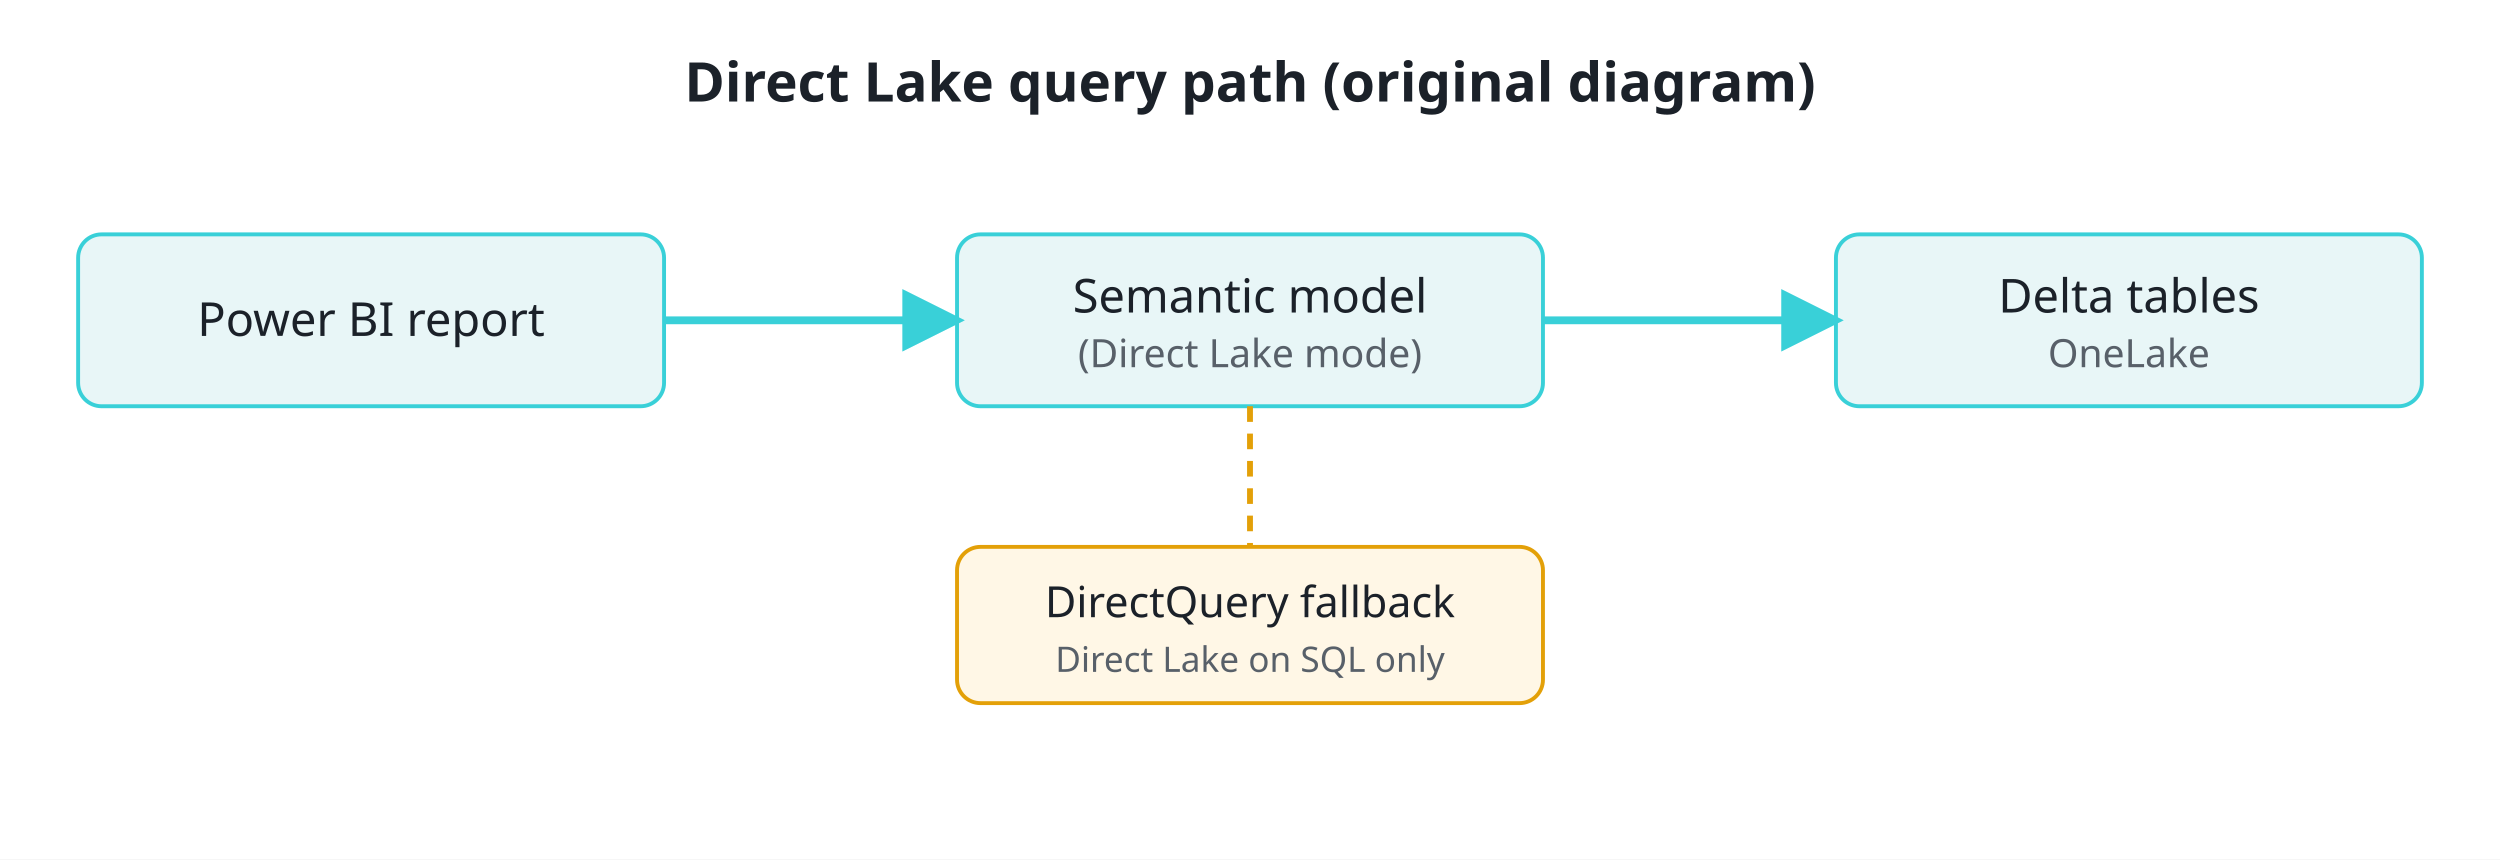
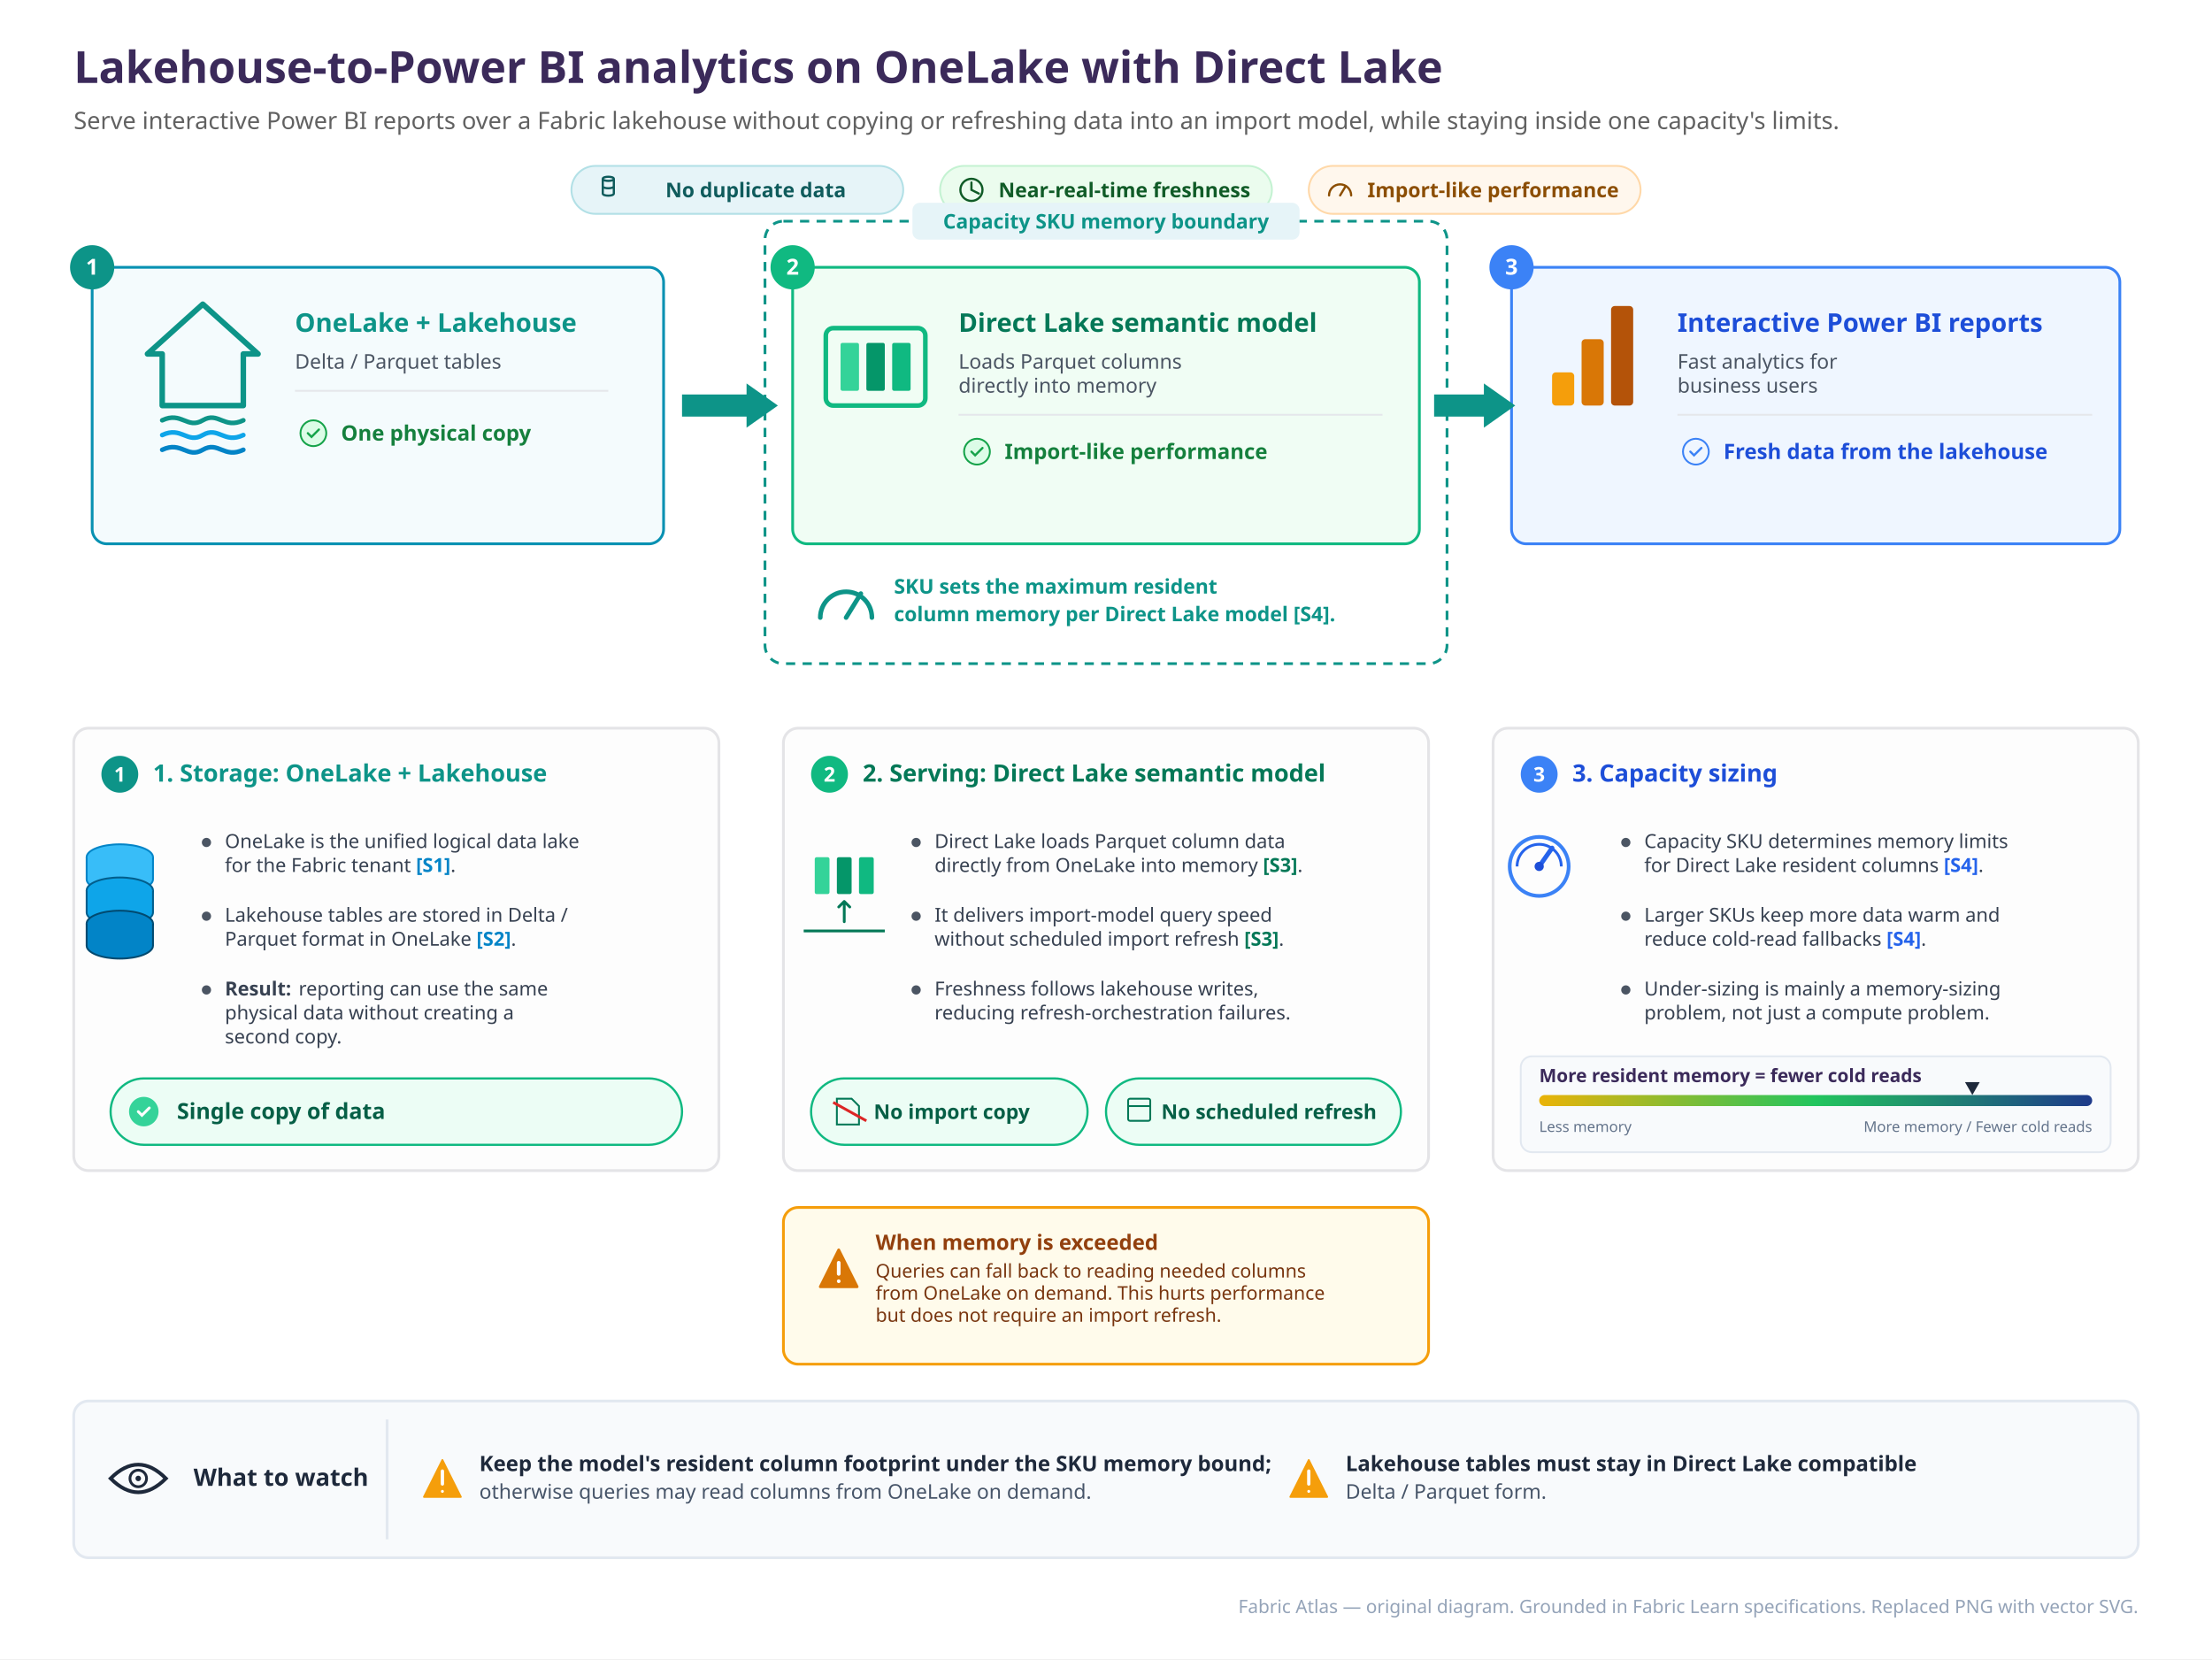
- <svg xmlns="http://www.w3.org/2000/svg" viewBox="0 0 640 220" font-family="Segoe UI, sans-serif">
-   <rect width="640" height="220" fill="#ffffff" />
-   <text x="320" y="26" text-anchor="middle" font-size="14" font-weight="600" fill="#1b2129">Direct Lake query path (original diagram)</text>
-   <rect x="20" y="60" width="150" height="44" rx="6" fill="#e8f6f7" stroke="#39d0d8" />
-   <text x="95" y="86" text-anchor="middle" font-size="12" fill="#1b2129">Power BI report</text>
-   <rect x="245" y="60" width="150" height="44" rx="6" fill="#e8f6f7" stroke="#39d0d8" />
-   <text x="320" y="80" text-anchor="middle" font-size="12" fill="#1b2129">Semantic model</text>
-   <text x="320" y="94" text-anchor="middle" font-size="10" fill="#586069">(Direct Lake mode)</text>
-   <rect x="470" y="60" width="150" height="44" rx="6" fill="#e8f6f7" stroke="#39d0d8" />
-   <text x="545" y="80" text-anchor="middle" font-size="12" fill="#1b2129">Delta tables</text>
-   <text x="545" y="94" text-anchor="middle" font-size="10" fill="#586069">OneLake</text>
-   <line x1="170" y1="82" x2="245" y2="82" stroke="#39d0d8" stroke-width="2" marker-end="url(#a)" />
-   <line x1="395" y1="82" x2="470" y2="82" stroke="#39d0d8" stroke-width="2" marker-end="url(#a)" />
-   <rect x="245" y="140" width="150" height="40" rx="6" fill="#fff7e6" stroke="#e3a008" />
-   <text x="320" y="158" text-anchor="middle" font-size="11" fill="#1b2129">DirectQuery fallback</text>
-   <text x="320" y="172" text-anchor="middle" font-size="9" fill="#586069">Direct Lake on SQL only</text>
-   <line x1="320" y1="104" x2="320" y2="140" stroke="#e3a008" stroke-width="1.5" stroke-dasharray="4 3" />
+ <svg xmlns="http://www.w3.org/2000/svg" viewBox="0 0 1200 900" font-family="Segoe UI, -apple-system, sans-serif">
  <defs>
-     <marker id="a" markerWidth="8" markerHeight="8" refX="7" refY="4" orient="auto">
-       <path d="M0,0 L8,4 L0,8 z" fill="#39d0d8" />
-     </marker>
+     <linearGradient id="sliderGrad" x1="0" y1="0" x2="1" y2="0">
+       <stop offset="0%" stop-color="#EAB308" />
+       <stop offset="50%" stop-color="#22C55E" />
+       <stop offset="100%" stop-color="#1E3A8A" />
+     </linearGradient>
  </defs>
+   <rect width="1200" height="900" fill="#FFFFFF" />
+   <text x="40" y="45" font-size="24" font-weight="700" fill="#3B2A5A">Lakehouse-to-Power BI analytics on OneLake with Direct Lake</text>
+   <text x="40" y="70" font-size="13" fill="#616161">Serve interactive Power BI reports over a Fabric lakehouse without copying or refreshing data into an import model, while staying inside one capacity's limits.</text>
+   <rect x="310" y="90" width="180" height="26" rx="13" fill="#E6F4F8" stroke="#B2E0E6" stroke-width="1" />
+   <path d="M 327,97 C 327,95.5 333,95.5 333,97 C 333,98.5 327,98.5 327,97 M 327,97 L 327,101 C 327,102.5 333,102.5 333,101 L 333,97 M 327,101 L 327,105 C 327,106.5 333,106.5 333,105 L 333,101" fill="none" stroke="#0F5B5C" stroke-width="1.2" stroke-linecap="round" stroke-linejoin="round" />
+   <text x="410" y="107" text-anchor="middle" font-size="11" font-weight="600" fill="#0F5B5C">No duplicate data</text>
+   <rect x="510" y="90" width="180" height="26" rx="13" fill="#EBFCEE" stroke="#C4F2D2" stroke-width="1" />
+   <circle cx="527" cy="103" r="6" fill="none" stroke="#105B27" stroke-width="1.2" />
+   <path d="M 527,99 L 527,103 L 531,105" fill="none" stroke="#105B27" stroke-width="1.2" stroke-linecap="round" />
+   <text x="610" y="107" text-anchor="middle" font-size="11" font-weight="600" fill="#105B27">Near-real-time freshness</text>
+   <rect x="710" y="90" width="180" height="26" rx="13" fill="#FFF7ED" stroke="#FFD8A8" stroke-width="1" />
+   <path d="M 721,106 A 6,6 0 0,1 733,106" fill="none" stroke="#8C4E03" stroke-width="1.2" stroke-linecap="round" />
+   <line x1="727" y1="106" x2="730" y2="101" stroke="#8C4E03" stroke-width="1.2" stroke-linecap="round" />
+   <text x="810" y="107" text-anchor="middle" font-size="11" font-weight="600" fill="#8C4E03">Import-like performance</text>
+   <rect x="50" y="145" width="310" height="150" rx="8" fill="#F4FBFD" stroke="#0891B2" stroke-width="1.5" />
+   <circle cx="50" cy="145" r="12" fill="#0D9488" />
+   <text x="50" y="149" text-anchor="middle" font-size="12" font-weight="700" fill="#FFFFFF">1</text>
+   <g transform="translate(10, 5)">
+     <path d="M 100,160 L 70,187 L 78,187 L 78,215 L 122,215 L 122,187 L 130,187 Z" fill="none" stroke="#0D9488" stroke-width="3" stroke-linejoin="round" />
+     <path d="M 78,223 C 88.5,218 91.5,228 100,223 C 108.5,218 111.5,228 122,223" fill="none" stroke="#0D9488" stroke-width="2.5" stroke-linecap="round" />
+     <path d="M 78,231 C 88.5,226 91.5,236 100,231 C 108.5,226 111.5,236 122,231" fill="none" stroke="#0EA5E9" stroke-width="2.5" stroke-linecap="round" />
+     <path d="M 78,239 C 88.5,234 91.5,244 100,239 C 108.5,234 111.5,244 122,239" fill="none" stroke="#0284C7" stroke-width="2.5" stroke-linecap="round" />
+   </g>
+   <text x="160" y="180" font-size="14" font-weight="700" fill="#0D9488">OneLake + Lakehouse</text>
+   <text x="160" y="200" font-size="11" fill="#4B5563">Delta / Parquet tables</text>
+   <line x1="160" y1="212" x2="330" y2="212" stroke="#E5E7EB" stroke-width="1" />
+   <circle cx="170" cy="235" r="7" fill="#DCFCE7" stroke="#16A34A" stroke-width="1" />
+   <path d="M 167,235 L 169,237 L 173,233" fill="none" stroke="#16A34A" stroke-width="1.2" stroke-linecap="round" />
+   <text x="185" y="239" font-size="11.5" font-weight="600" fill="#15803D">One physical copy</text>
+   <rect x="415" y="120" width="370" height="240" rx="10" fill="none" stroke="#0D9488" stroke-width="1.5" stroke-dasharray="5 4" />
+   <rect x="495" y="110" width="210" height="20" rx="4" fill="#E6F4F8" />
+   <text x="600" y="124" text-anchor="middle" font-size="11" font-weight="600" fill="#0D9488">Capacity SKU memory boundary</text>
+   <rect x="430" y="145" width="340" height="150" rx="8" fill="#F0FDF4" stroke="#10B981" stroke-width="1.5" />
+   <circle cx="430" cy="145" r="12" fill="#10B981" />
+   <text x="430" y="149" text-anchor="middle" font-size="12" font-weight="700" fill="#FFFFFF">2</text>
+   <rect x="448" y="178" width="54" height="42" rx="4" fill="none" stroke="#10B981" stroke-width="2.5" />
+   <rect x="456" y="186" width="10" height="26" fill="#34D399" rx="1" />
+   <rect x="470" y="186" width="10" height="26" fill="#059669" rx="1" />
+   <rect x="484" y="186" width="10" height="26" fill="#10B981" rx="1" />
+   <text x="520" y="180" font-size="14" font-weight="700" fill="#047857">Direct Lake semantic model</text>
+   <text x="520" y="200" font-size="11" fill="#4B5563">Loads Parquet columns</text>
+   <text x="520" y="213" font-size="11" fill="#4B5563">directly into memory</text>
+   <line x1="520" y1="225" x2="750" y2="225" stroke="#E5E7EB" stroke-width="1" />
+   <circle cx="530" cy="245" r="7" fill="#DCFCE7" stroke="#16A34A" stroke-width="1" />
+   <path d="M 527,245 L 529,247 L 533,243" fill="none" stroke="#16A34A" stroke-width="1.2" stroke-linecap="round" />
+   <text x="545" y="249" font-size="11.5" font-weight="600" fill="#15803D">Import-like performance</text>
+   <path d="M 445,335 A 14,14 0 0,1 473,335" fill="none" stroke="#0D9488" stroke-width="2.5" stroke-linecap="round" />
+   <line x1="459" y1="335" x2="467" y2="322" stroke="#0D9488" stroke-width="2.5" stroke-linecap="round" />
+   <text x="485" y="322" font-size="11" font-weight="600" fill="#0D9488">SKU sets the maximum resident</text>
+   <text x="485" y="337" font-size="11" font-weight="600" fill="#0D9488">column memory per Direct Lake model [S4].</text>
+   <rect x="820" y="145" width="330" height="150" rx="8" fill="#EFF6FF" stroke="#3B82F6" stroke-width="1.5" />
+   <circle cx="820" cy="145" r="12" fill="#3B82F6" />
+   <text x="820" y="149" text-anchor="middle" font-size="12" font-weight="700" fill="#FFFFFF">3</text>
+   <rect x="842" y="202" width="12" height="18" rx="2" fill="#F59E0B" />
+   <rect x="858" y="184" width="12" height="36" rx="2" fill="#D97706" />
+   <rect x="874" y="166" width="12" height="54" rx="2" fill="#B45309" />
+   <text x="910" y="180" font-size="14" font-weight="700" fill="#1D4ED8">Interactive Power BI reports</text>
+   <text x="910" y="200" font-size="11" fill="#4B5563">Fast analytics for</text>
+   <text x="910" y="213" font-size="11" fill="#4B5563">business users</text>
+   <line x1="910" y1="225" x2="1135" y2="225" stroke="#E5E7EB" stroke-width="1" />
+   <circle cx="920" cy="245" r="7" fill="#EFF6FF" stroke="#3B82F6" stroke-width="1" />
+   <path d="M 917,245 L 919,247 L 923,243" fill="none" stroke="#3B82F6" stroke-width="1.2" stroke-linecap="round" />
+   <text x="935" y="249" font-size="11.5" font-weight="600" fill="#1D4ED8">Fresh data from the lakehouse</text>
+   <path d="M 370,214 L 405,214 L 405,208 L 422,220 L 405,232 L 405,226 L 370,226 Z" fill="#0D9488" />
+   <path d="M 778,214 L 805,214 L 805,208 L 822,220 L 805,232 L 805,226 L 778,226 Z" fill="#0D9488" />
+   <rect x="40" y="395" width="350" height="240" rx="8" fill="#FDFDFD" stroke="#E4E4E7" stroke-width="1.5" />
+   <circle cx="65" cy="420" r="10" fill="#0D9488" />
+   <text x="65" y="424" text-anchor="middle" font-size="11" font-weight="700" fill="#FFFFFF">1</text>
+   <text x="83" y="424" font-size="13" font-weight="700" fill="#0D9488">1. Storage: OneLake + Lakehouse</text>
+   <g transform="translate(15, 45)">
+     <ellipse cx="50" cy="420" rx="18" ry="7" fill="#38BDF8" stroke="#0284C7" stroke-width="1" />
+     <path d="M 32,420 L 32,432 A 18,7 0 0,0 68,432 L 68,420" fill="#38BDF8" stroke="#0284C7" stroke-width="1" />
+     <ellipse cx="50" cy="438" rx="18" ry="7" fill="#0EA5E9" stroke="#025E8C" stroke-width="1" />
+     <path d="M 32,438 L 32,450 A 18,7 0 0,0 68,450 L 68,438" fill="#0EA5E9" stroke="#025E8C" stroke-width="1" />
+     <ellipse cx="50" cy="456" rx="18" ry="7" fill="#0284C7" stroke="#014A70" stroke-width="1" />
+     <path d="M 32,456 L 32,468 A 18,7 0 0,0 68,468 L 68,456" fill="#0284C7" stroke="#014A70" stroke-width="1" />
+   </g>
+   <circle cx="112" cy="457" r="2.5" fill="#4B5563" />
+   <text x="122" y="460" font-size="10.5" fill="#374151">OneLake is the unified logical data lake</text>
+   <text x="122" y="473" font-size="10.5" fill="#374151">for the Fabric tenant <tspan fill="#0284C7" font-weight="600">[S1]</tspan>.</text>
+   <circle cx="112" cy="497" r="2.5" fill="#4B5563" />
+   <text x="122" y="500" font-size="10.5" fill="#374151">Lakehouse tables are stored in Delta /</text>
+   <text x="122" y="513" font-size="10.5" fill="#374151">Parquet format in OneLake <tspan fill="#0284C7" font-weight="600">[S2]</tspan>.</text>
+   <circle cx="112" cy="537" r="2.5" fill="#4B5563" />
+   <text x="122" y="540" font-size="10.5" font-weight="600" fill="#374151">Result:</text>
+   <text x="162" y="540" font-size="10.5" fill="#374151">reporting can use the same</text>
+   <text x="122" y="553" font-size="10.5" fill="#374151">physical data without creating a</text>
+   <text x="122" y="566" font-size="10.5" fill="#374151">second copy.</text>
+   <rect x="60" y="585" width="310" height="36" rx="18" fill="#ECFDF5" stroke="#10B981" stroke-width="1.2" />
+   <circle cx="78" cy="603" r="8" fill="#34D399" />
+   <path d="M 75,603 L 77,605 L 81,601" fill="none" stroke="#FFFFFF" stroke-width="1.5" stroke-linecap="round" />
+   <text x="96" y="607" font-size="12" font-weight="700" fill="#065F46">Single copy of data</text>
+   <rect x="425" y="395" width="350" height="240" rx="8" fill="#FDFDFD" stroke="#E4E4E7" stroke-width="1.5" />
+   <circle cx="450" cy="420" r="10" fill="#10B981" />
+   <text x="450" y="424" text-anchor="middle" font-size="11" font-weight="700" fill="#FFFFFF">2</text>
+   <text x="468" y="424" font-size="13" font-weight="700" fill="#047857">2. Serving: Direct Lake semantic model</text>
+   <g transform="translate(400, 45)">
+     <rect x="42" y="420" width="8" height="20" rx="1" fill="#34D399" />
+     <rect x="54" y="420" width="8" height="20" rx="1" fill="#059669" />
+     <rect x="66" y="420" width="8" height="20" rx="1" fill="#10B981" />
+     <path d="M 58,455 L 58,444 M 55,447 L 58,444 L 61,447" fill="none" stroke="#047857" stroke-width="1.5" stroke-linecap="round" stroke-linejoin="round" />
+     <path d="M 36,460 L 80,460" stroke="#047857" stroke-width="1.5" />
+   </g>
+   <circle cx="497" cy="457" r="2.5" fill="#4B5563" />
+   <text x="507" y="460" font-size="10.5" fill="#374151">Direct Lake loads Parquet column data</text>
+   <text x="507" y="473" font-size="10.5" fill="#374151">directly from OneLake into memory <tspan fill="#047857" font-weight="600">[S3]</tspan>.</text>
+   <circle cx="497" cy="497" r="2.5" fill="#4B5563" />
+   <text x="507" y="500" font-size="10.5" fill="#374151">It delivers import-model query speed</text>
+   <text x="507" y="513" font-size="10.5" fill="#374151">without scheduled import refresh <tspan fill="#047857" font-weight="600">[S3]</tspan>.</text>
+   <circle cx="497" cy="537" r="2.5" fill="#4B5563" />
+   <text x="507" y="540" font-size="10.5" fill="#374151">Freshness follows lakehouse writes,</text>
+   <text x="507" y="553" font-size="10.5" fill="#374151">reducing refresh-orchestration failures.</text>
+   <rect x="440" y="585" width="150" height="36" rx="18" fill="#ECFDF5" stroke="#10B981" stroke-width="1.2" />
+   <path d="M 454,596 L 462,596 L 466,600 L 466,610 L 454,610 Z" fill="none" stroke="#047857" stroke-width="1" />
+   <line x1="452" y1="598" x2="470" y2="608" stroke="#DC2626" stroke-width="1.5" />
+   <text x="474" y="607" font-size="11" font-weight="700" fill="#065F46">No import copy</text>
+   <rect x="600" y="585" width="160" height="36" rx="18" fill="#ECFDF5" stroke="#10B981" stroke-width="1.2" />
+   <rect x="612" y="596" width="12" height="12" rx="1" fill="none" stroke="#047857" stroke-width="1" />
+   <line x1="612" y1="600" x2="624" y2="600" stroke="#047857" stroke-width="1" />
+   <text x="630" y="607" font-size="11" font-weight="700" fill="#065F46">No scheduled refresh</text>
+   <rect x="810" y="395" width="350" height="240" rx="8" fill="#FDFDFD" stroke="#E4E4E7" stroke-width="1.5" />
+   <circle cx="835" cy="420" r="10" fill="#3B82F6" />
+   <text x="835" y="424" text-anchor="middle" font-size="11" font-weight="700" fill="#FFFFFF">3</text>
+   <text x="853" y="424" font-size="13" font-weight="700" fill="#1D4ED8">3. Capacity sizing</text>
+   <g transform="translate(790, 45)">
+     <circle cx="45" cy="425" r="16" fill="none" stroke="#3B82F6" stroke-width="2" />
+     <path d="M 33,425 A 12,12 0 0,1 57,425" fill="none" stroke="#2563EB" stroke-width="1.5" />
+     <line x1="45" y1="425" x2="52" y2="415" stroke="#2563EB" stroke-width="2.5" stroke-linecap="round" />
+     <circle cx="45" cy="425" r="2.5" fill="#1D4ED8" />
+   </g>
+   <circle cx="882" cy="457" r="2.5" fill="#4B5563" />
+   <text x="892" y="460" font-size="10.5" fill="#374151">Capacity SKU determines memory limits</text>
+   <text x="892" y="473" font-size="10.5" fill="#374151">for Direct Lake resident columns <tspan fill="#2563EB" font-weight="600">[S4]</tspan>.</text>
+   <circle cx="882" cy="497" r="2.5" fill="#4B5563" />
+   <text x="892" y="500" font-size="10.5" fill="#374151">Larger SKUs keep more data warm and</text>
+   <text x="892" y="513" font-size="10.5" fill="#374151">reduce cold-read fallbacks <tspan fill="#2563EB" font-weight="600">[S4]</tspan>.</text>
+   <circle cx="882" cy="537" r="2.5" fill="#4B5563" />
+   <text x="892" y="540" font-size="10.5" fill="#374151">Under-sizing is mainly a memory-sizing</text>
+   <text x="892" y="553" font-size="10.5" fill="#374151">problem, not just a compute problem.</text>
+   <rect x="825" y="573" width="320" height="52" rx="6" fill="#F8FAFC" stroke="#E2E8F0" stroke-width="1" />
+   <text x="835" y="587" font-size="10" font-weight="700" fill="#3B2A5A">More resident memory = fewer cold reads</text>
+   <rect x="835" y="594" width="300" height="6" rx="3" fill="url(#sliderGrad)" />
+   <text x="835" y="614" font-size="8" fill="#64748B">Less memory</text>
+   <text x="1135" y="614" text-anchor="end" font-size="8" fill="#64748B">More memory / Fewer cold reads</text>
+   <polygon points="1070,594 1066,587 1074,587" fill="#1E293B" />
+   <rect x="425" y="655" width="350" height="85" rx="8" fill="#FFFBEB" stroke="#F59E0B" stroke-width="1.5" />
+   <path d="M 445,698 L 455,678 L 465,698 Z" fill="#D97706" stroke="#D97706" stroke-width="1.5" stroke-linejoin="round" />
+   <line x1="455" y1="685" x2="455" y2="691" stroke="#FFFFFF" stroke-width="2" stroke-linecap="round" />
+   <circle cx="455" cy="695" r="1" fill="#FFFFFF" />
+   <text x="475" y="678" font-size="11.5" font-weight="700" fill="#92400E">When memory is exceeded</text>
+   <text x="475" y="693" font-size="10.2" fill="#78350F">Queries can fall back to reading needed columns</text>
+   <text x="475" y="705" font-size="10.2" fill="#78350F">from OneLake on demand. This hurts performance</text>
+   <text x="475" y="717" font-size="10.2" fill="#78350F">but does not require an import refresh.</text>
+   <rect x="40" y="760" width="1120" height="85" rx="8" fill="#F8FAFC" stroke="#E2E8F0" stroke-width="1.5" />
+   <path d="M 60,802 Q 75,787 90,802 Q 75,817 60,802 Z" fill="none" stroke="#1E293B" stroke-width="2" />
+   <circle cx="75" cy="802" r="4.5" fill="none" stroke="#1E293B" stroke-width="1.5" />
+   <circle cx="75" cy="802" r="1.5" fill="#1E293B" />
+   <text x="105" y="806" font-size="13" font-weight="700" fill="#1E293B">What to watch</text>
+   <line x1="210" y1="770" x2="210" y2="835" stroke="#E2E8F0" stroke-width="1.5" />
+   <path d="M 230,812 L 240,792 L 250,812 Z" fill="#F59E0B" stroke="#F59E0B" stroke-width="1" stroke-linejoin="round" />
+   <line x1="240" y1="798" x2="240" y2="805" stroke="#FFFFFF" stroke-width="1.8" stroke-linecap="round" />
+   <circle cx="240" cy="809" r="0.8" fill="#FFFFFF" />
+   <text x="260" y="798" font-size="11.5" font-weight="600" fill="#1E293B">Keep the model's resident column footprint under the SKU memory bound;</text>
+   <text x="260" y="813" font-size="11" fill="#475569">otherwise queries may read columns from OneLake on demand.</text>
+   <path d="M 700,812 L 710,792 L 720,812 Z" fill="#F59E0B" stroke="#F59E0B" stroke-width="1" stroke-linejoin="round" />
+   <line x1="710" y1="798" x2="710" y2="805" stroke="#FFFFFF" stroke-width="1.8" stroke-linecap="round" />
+   <circle cx="710" cy="809" r="0.8" fill="#FFFFFF" />
+   <text x="730" y="798" font-size="11.5" font-weight="600" fill="#1E293B">Lakehouse tables must stay in Direct Lake compatible</text>
+   <text x="730" y="813" font-size="11" fill="#475569">Delta / Parquet form.</text>
+   <text x="1160" y="875" text-anchor="end" font-size="10" fill="#94A3B8">Fabric Atlas — original diagram. Grounded in Fabric Learn specifications. Replaced PNG with vector SVG.</text>
</svg>
